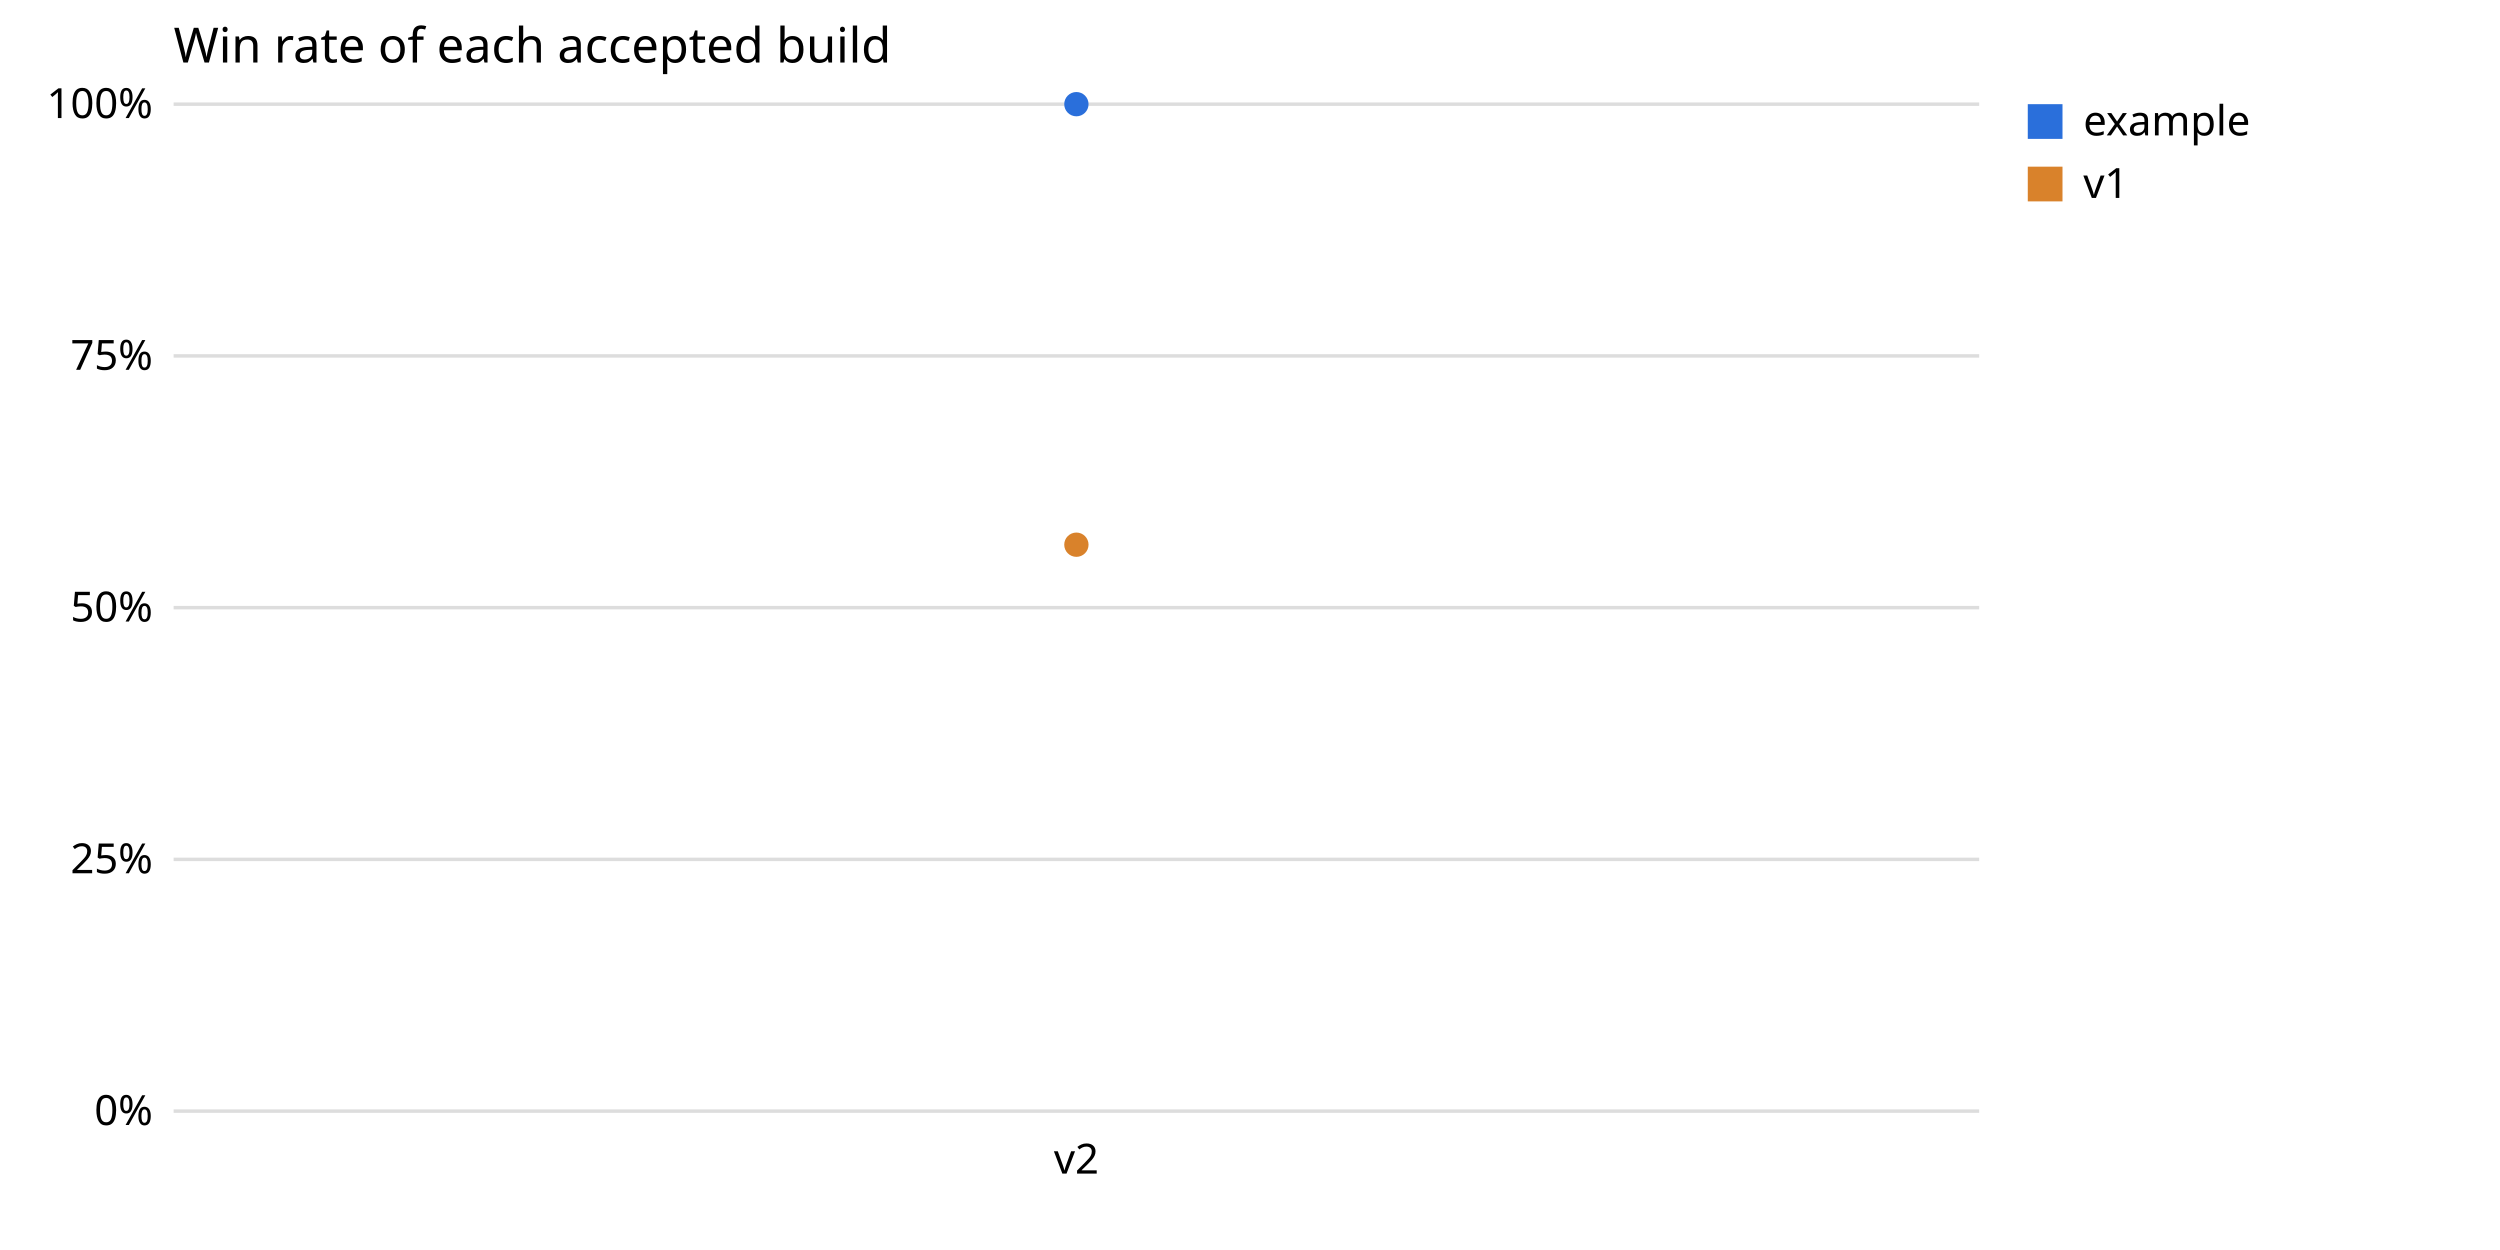
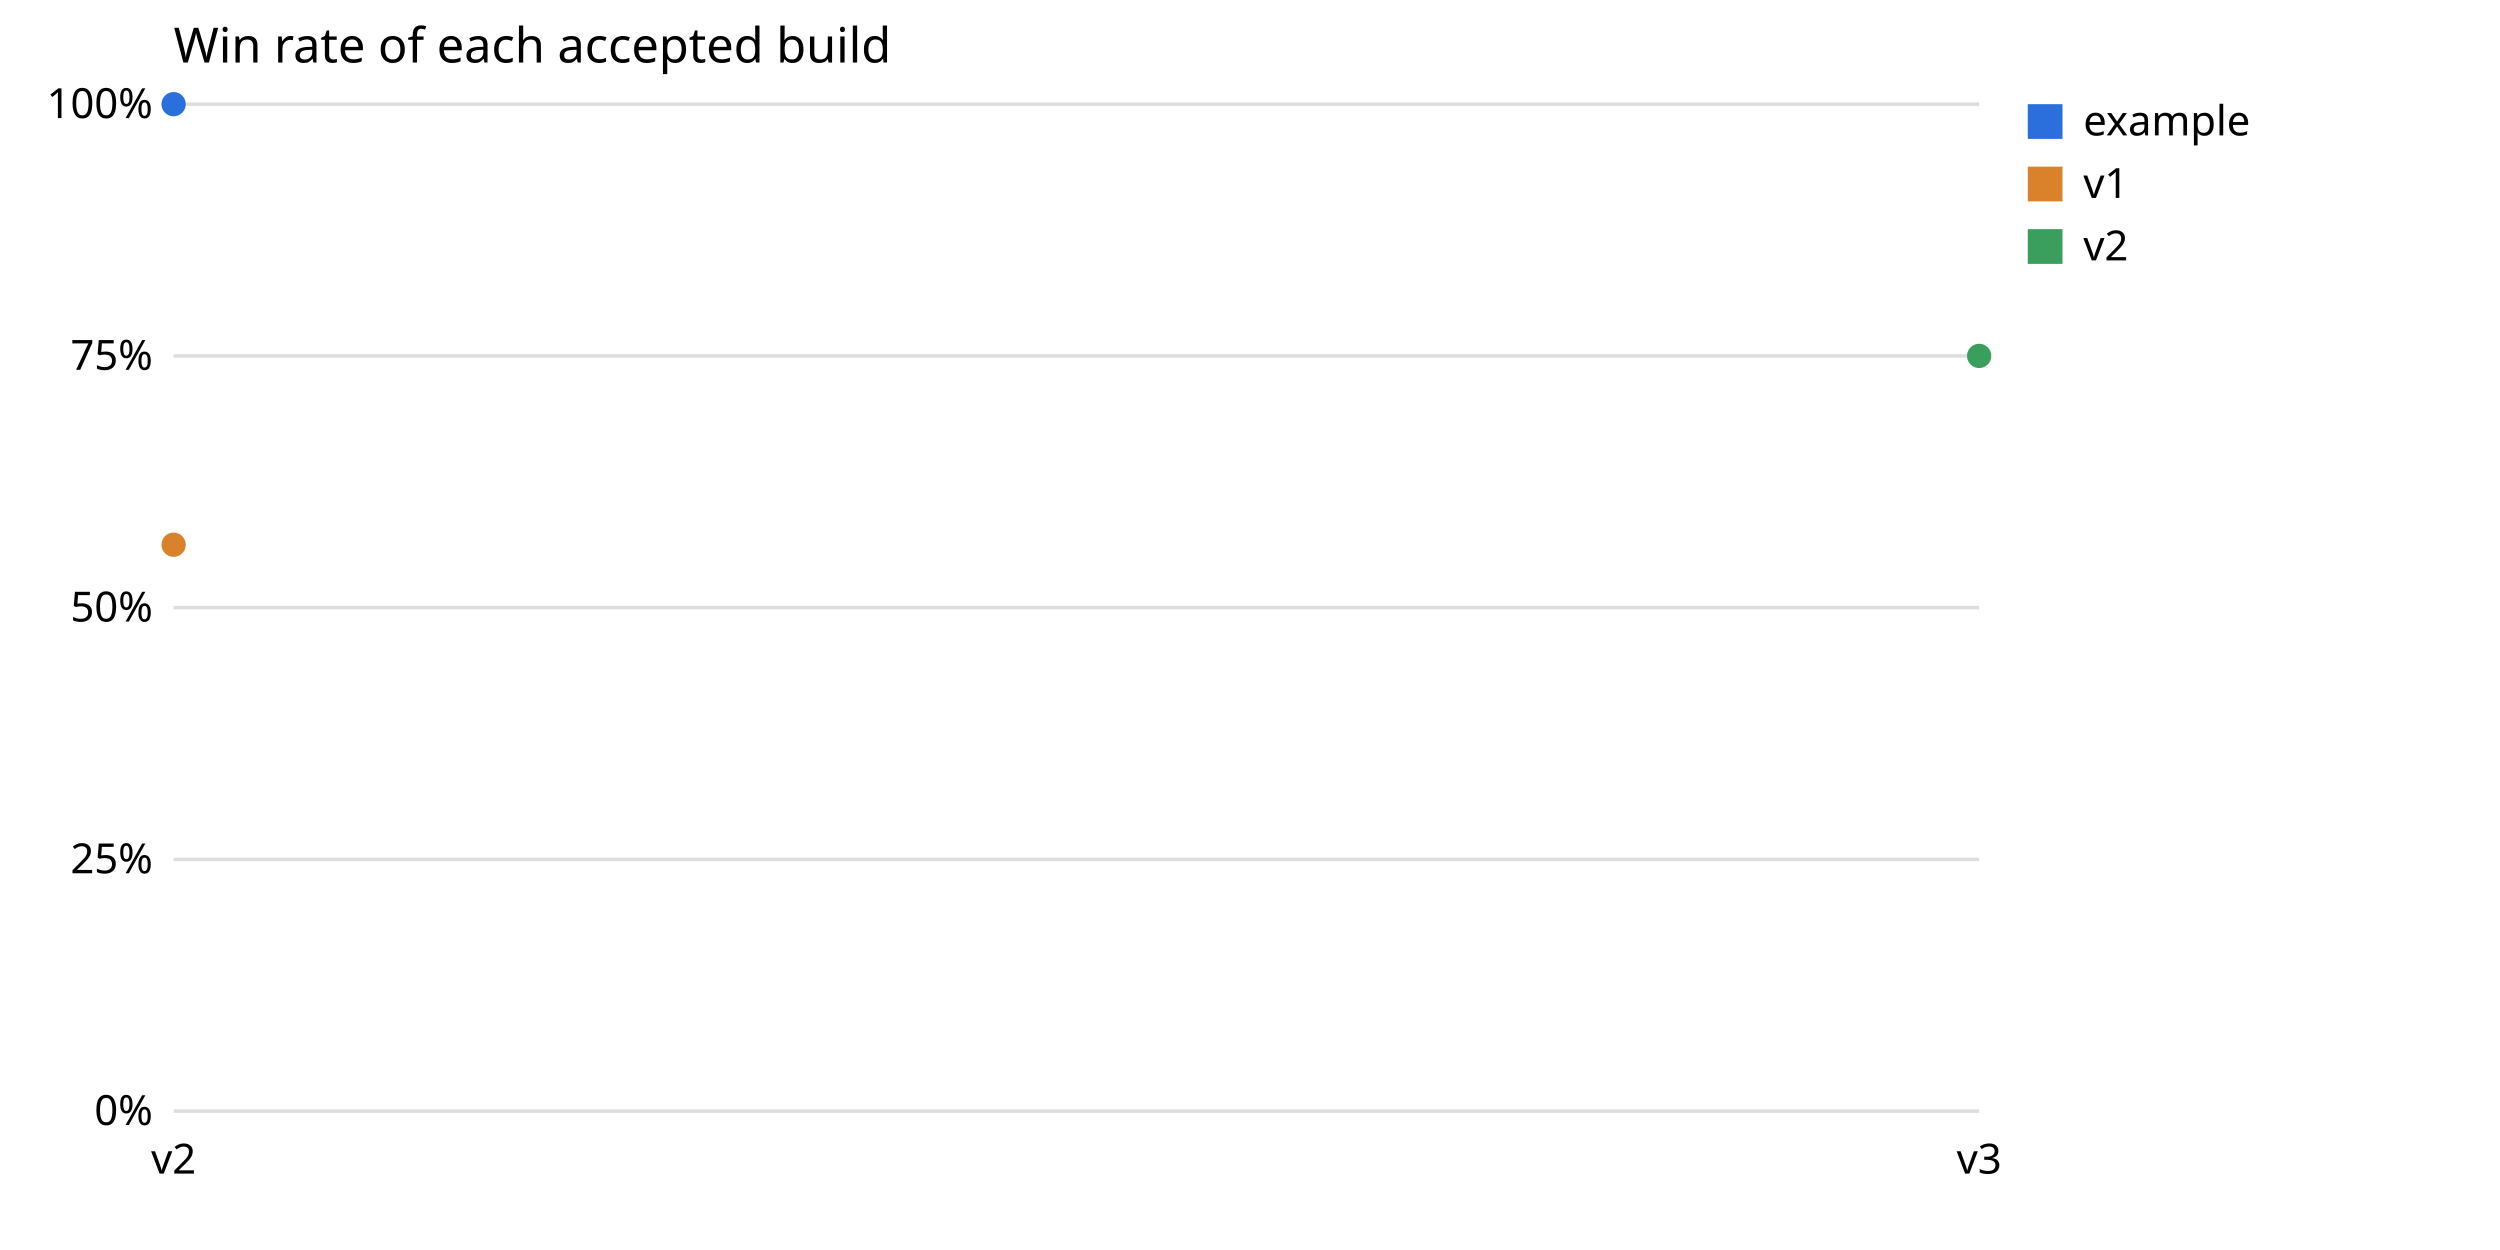
<svg xmlns="http://www.w3.org/2000/svg" width="720" height="360" font-family="sans-serif" font-size="12">
  <rect width="720" height="360" fill="#fff" />
  <text x="50" y="18" font-size="14">Win rate of each accepted build</text>
  <line x1="50" x2="570" y1="320" y2="320" stroke="#ddd" />
  <text x="44" y="324" text-anchor="end">0%</text>
  <line x1="50" x2="570" y1="247.5" y2="247.5" stroke="#ddd" />
  <text x="44" y="251.5" text-anchor="end">25%</text>
  <line x1="50" x2="570" y1="175" y2="175" stroke="#ddd" />
  <text x="44" y="179" text-anchor="end">50%</text>
  <line x1="50" x2="570" y1="102.5" y2="102.5" stroke="#ddd" />
  <text x="44" y="106.5" text-anchor="end">75%</text>
  <line x1="50" x2="570" y1="30" y2="30" stroke="#ddd" />
  <text x="44" y="34" text-anchor="end">100%</text>
-   <text x="310" y="338" text-anchor="middle">v2</text>
-   <circle cx="310" cy="30" r="3.5" fill="#2a6fdb" />
+   <text x="50" y="338" text-anchor="middle">v2</text>
+   <text x="570" y="338" text-anchor="middle">v3</text>
+   <circle cx="50" cy="30" r="3.5" fill="#2a6fdb" />
  <rect x="584" y="30" width="10" height="10" fill="#2a6fdb" />
  <text x="600" y="39">example</text>
-   <circle cx="310" cy="156.875" r="3.5" fill="#d9822b" />
+   <circle cx="50" cy="156.875" r="3.5" fill="#d9822b" />
  <rect x="584" y="48" width="10" height="10" fill="#d9822b" />
  <text x="600" y="57">v1</text>
+   <circle cx="570" cy="102.5" r="3.5" fill="#3a9e5c" />
+   <rect x="584" y="66" width="10" height="10" fill="#3a9e5c" />
+   <text x="600" y="75">v2</text>
</svg>
